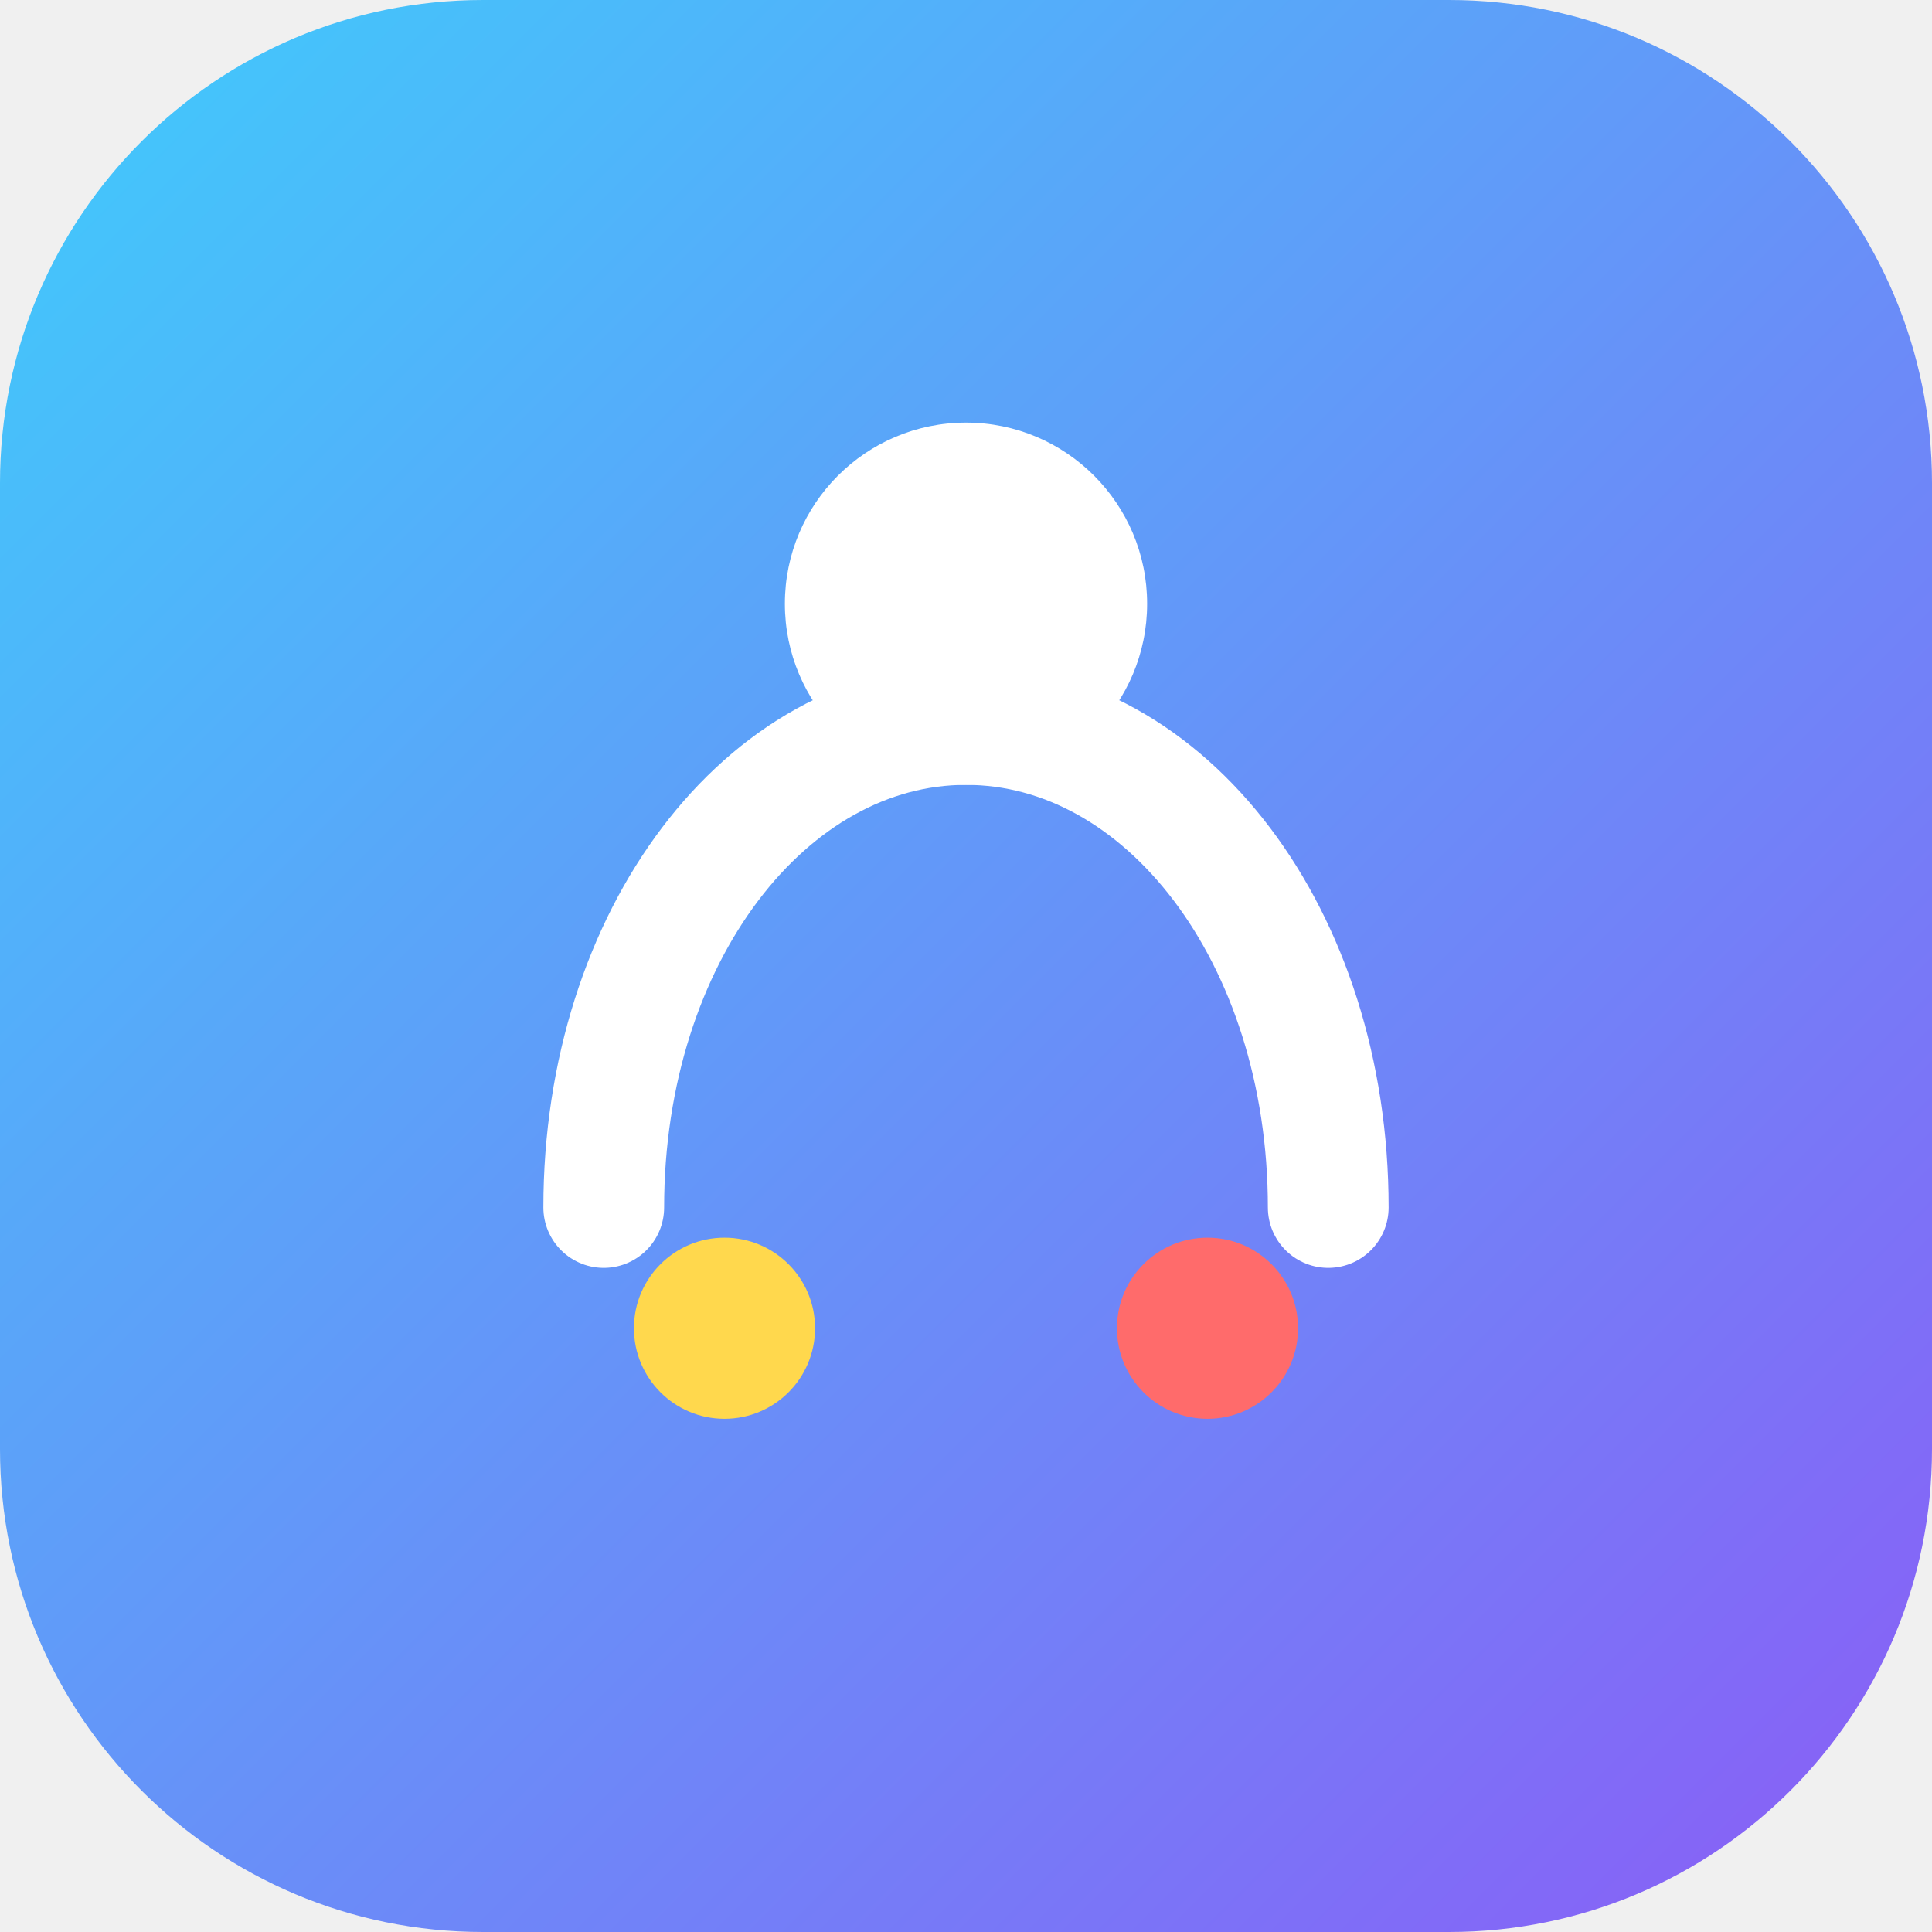
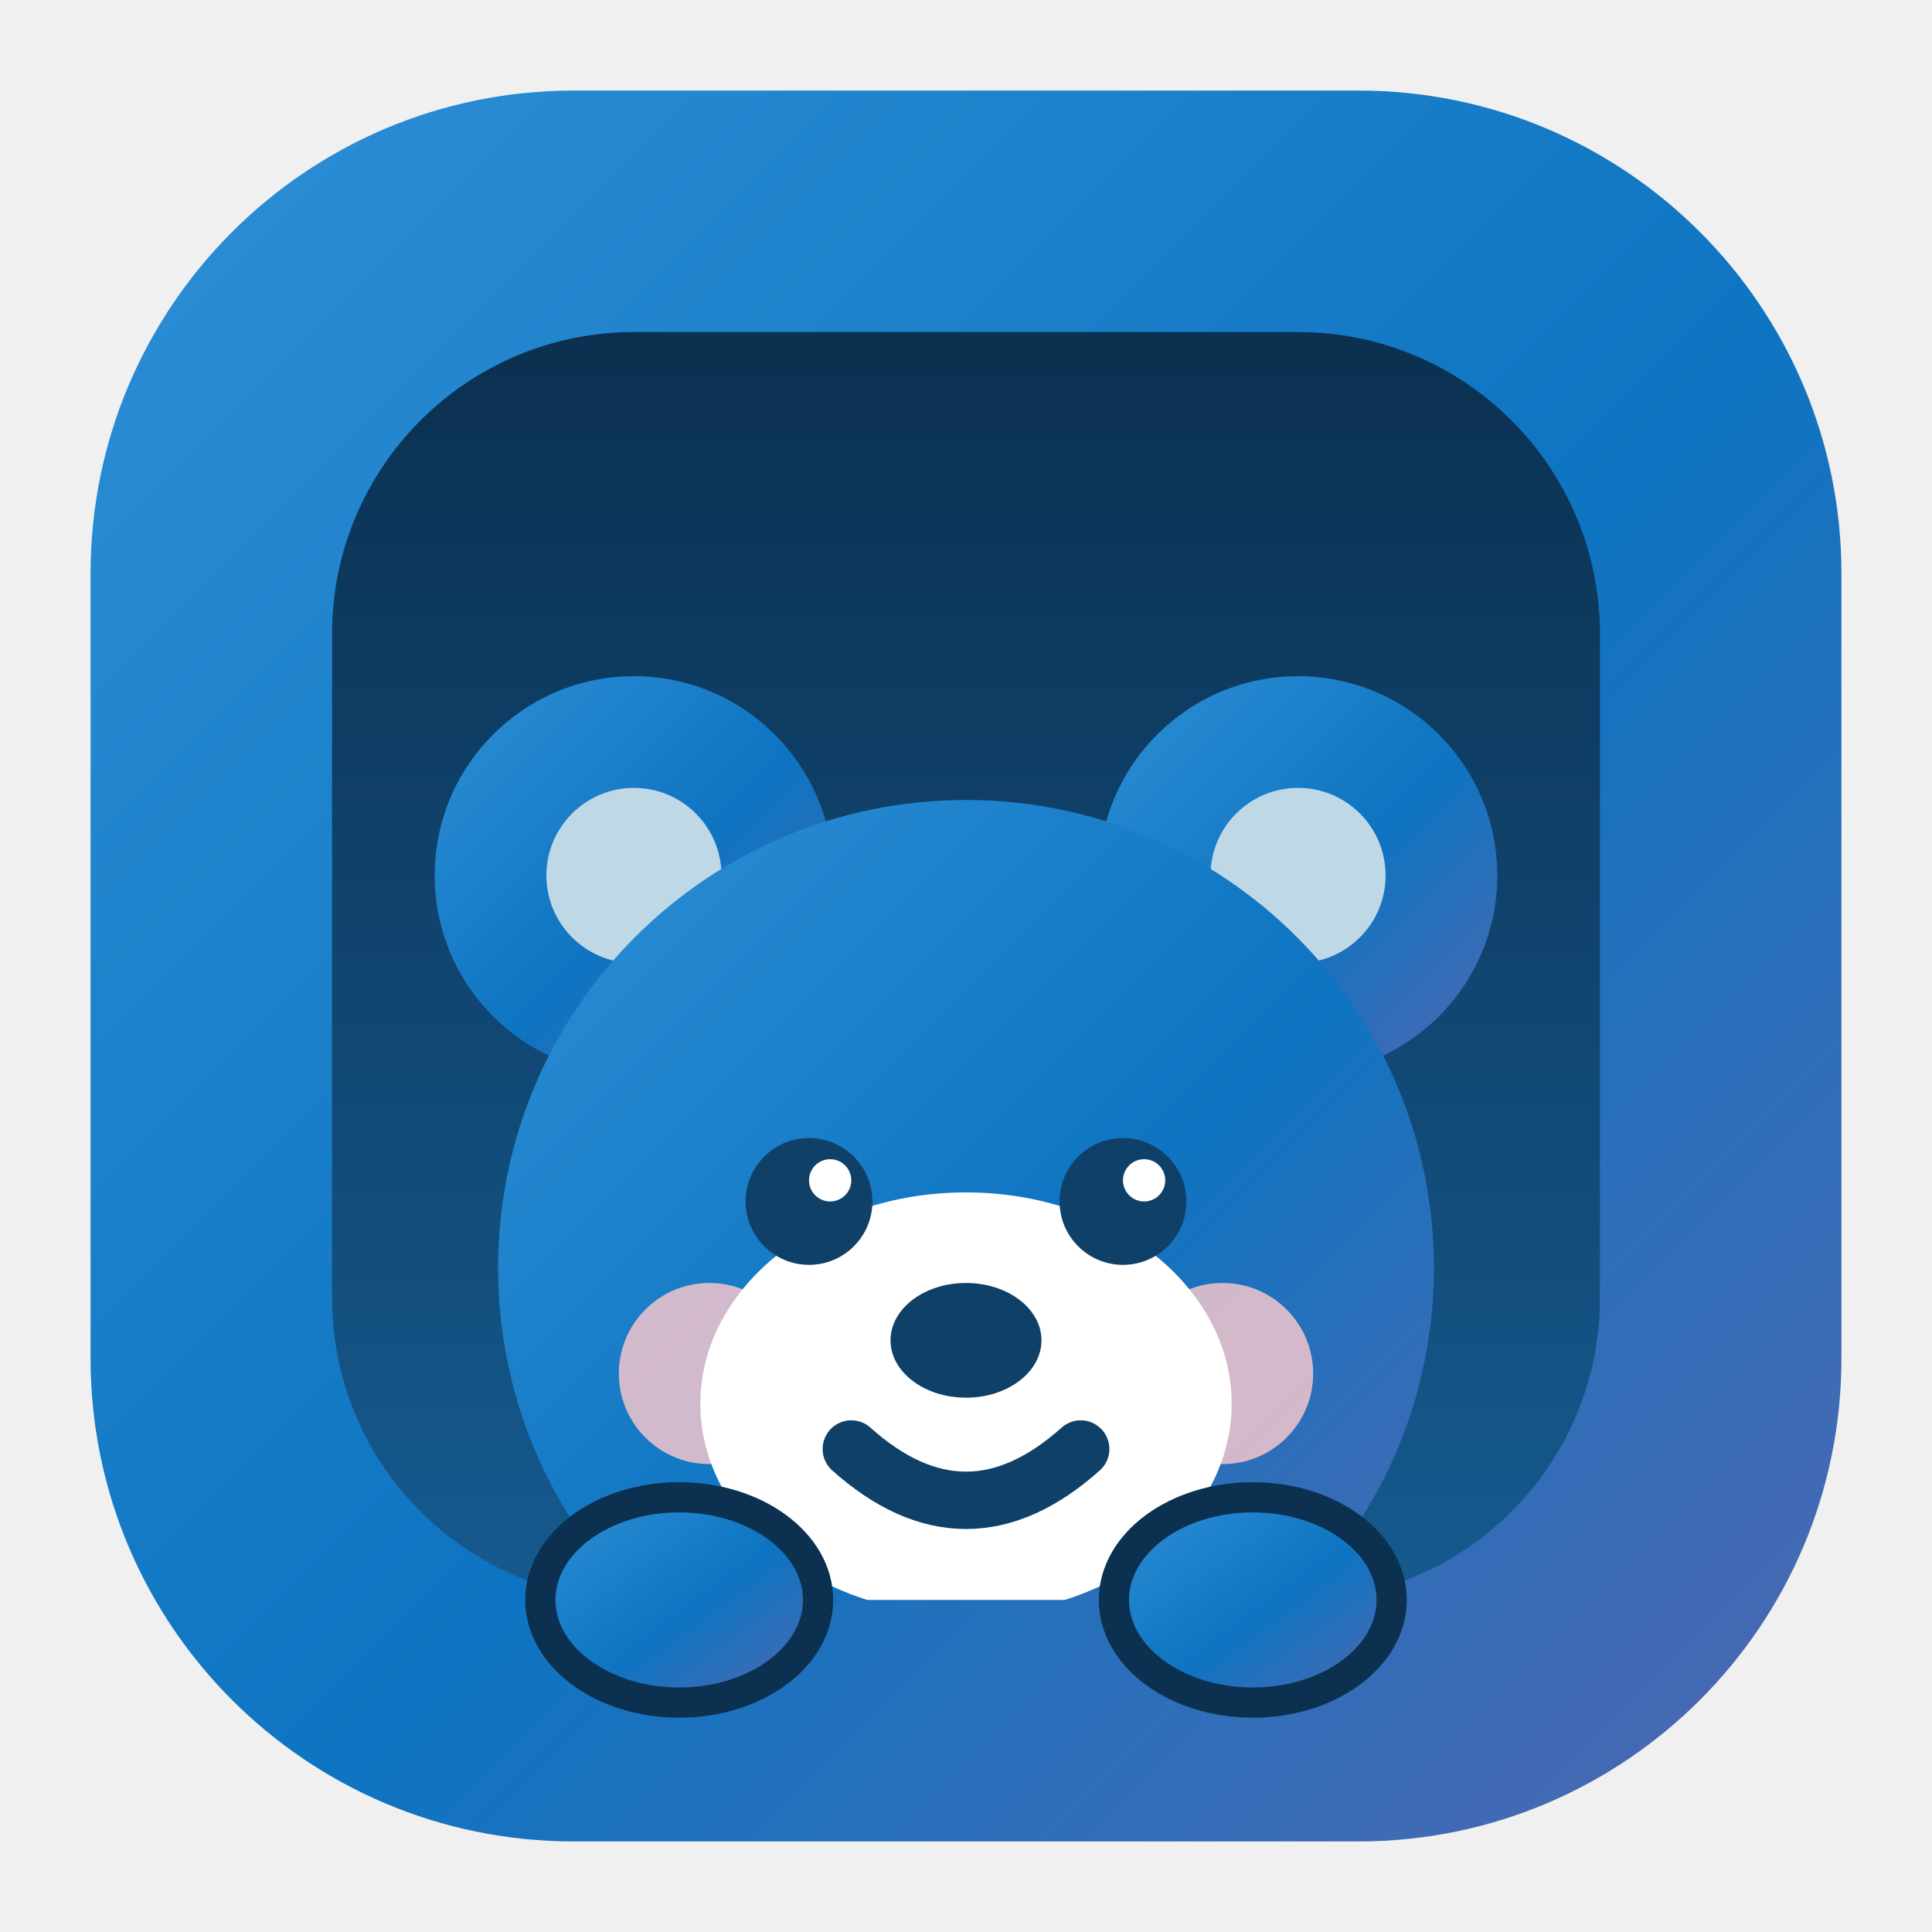
- <svg xmlns="http://www.w3.org/2000/svg" viewBox="0 0 64 64">
+ <svg xmlns="http://www.w3.org/2000/svg" viewBox="0 0 64 64" role="img" aria-label="Cubby">
  <defs>
-     <linearGradient id="g" x1="0" y1="0" x2="1" y2="1">
-       <stop offset="0" stop-color="#3fccfb" />
-       <stop offset="1" stop-color="#8b5cf6" />
+     <linearGradient id="cub" x1="0" y1="0" x2="1" y2="1">
+       <stop offset="0" stop-color="#2E8FD6" />
+       <stop offset="0.55" stop-color="#0E74C1" />
+       <stop offset="1" stop-color="#5167B0" />
    </linearGradient>
+     <linearGradient id="nook" x1="0" y1="0" x2="0" y2="1">
+       <stop offset="0" stop-color="#0B3050" />
+       <stop offset="1" stop-color="#155A8F" />
+     </linearGradient>
+     <clipPath id="opening">
+       <rect x="11" y="11" width="42" height="42" rx="10" />
+     </clipPath>
  </defs>
-   <rect width="64" height="64" rx="16" fill="url(#g)" />
-   <path d="M20 40c0-9 5.4-16 12-16s12 7 12 16" fill="none" stroke="#fff" stroke-width="4" stroke-linecap="round" />
-   <circle cx="32" cy="20" r="6" fill="#fff" />
-   <circle cx="24" cy="44" r="3" fill="#ffd84d" />
-   <circle cx="40" cy="44" r="3" fill="#ff6b6b" />
+   <rect x="3" y="3" width="58" height="58" rx="16" fill="url(#cub)" />
+   <rect x="11" y="11" width="42" height="42" rx="10" fill="url(#nook)" />
+   <g clip-path="url(#opening)">
+     <circle cx="21" cy="29" r="6.6" fill="url(#cub)" />
+     <circle cx="43" cy="29" r="6.6" fill="url(#cub)" />
+     <circle cx="21" cy="29" r="2.9" fill="#BFD8E6" />
+     <circle cx="43" cy="29" r="2.9" fill="#BFD8E6" />
+     <circle cx="32" cy="42" r="15.5" fill="url(#cub)" />
+     <circle cx="23.5" cy="45.5" r="3" fill="#F2C6CC" opacity="0.85" />
+     <circle cx="40.5" cy="45.5" r="3" fill="#F2C6CC" opacity="0.85" />
+     <ellipse cx="32" cy="46.5" rx="8.8" ry="7" fill="#FFFFFF" />
+     <circle cx="26.8" cy="39.8" r="2.1" fill="#0F4068" />
+     <circle cx="37.2" cy="39.8" r="2.1" fill="#0F4068" />
+     <circle cx="27.5" cy="39.1" r="0.7" fill="#FFFFFF" />
+     <circle cx="37.9" cy="39.1" r="0.7" fill="#FFFFFF" />
+     <ellipse cx="32" cy="44.4" rx="2.5" ry="1.9" fill="#0F4068" />
+     <path d="M28.2 48 Q32 51.4 35.8 48" fill="none" stroke="#0F4068" stroke-width="1.9" stroke-linecap="round" />
+   </g>
+   <g fill="url(#cub)" stroke="#0B3050" stroke-width="1">
+     <ellipse cx="22.5" cy="53" rx="4.6" ry="3.4" />
+     <ellipse cx="41.5" cy="53" rx="4.6" ry="3.4" />
+   </g>
</svg>
